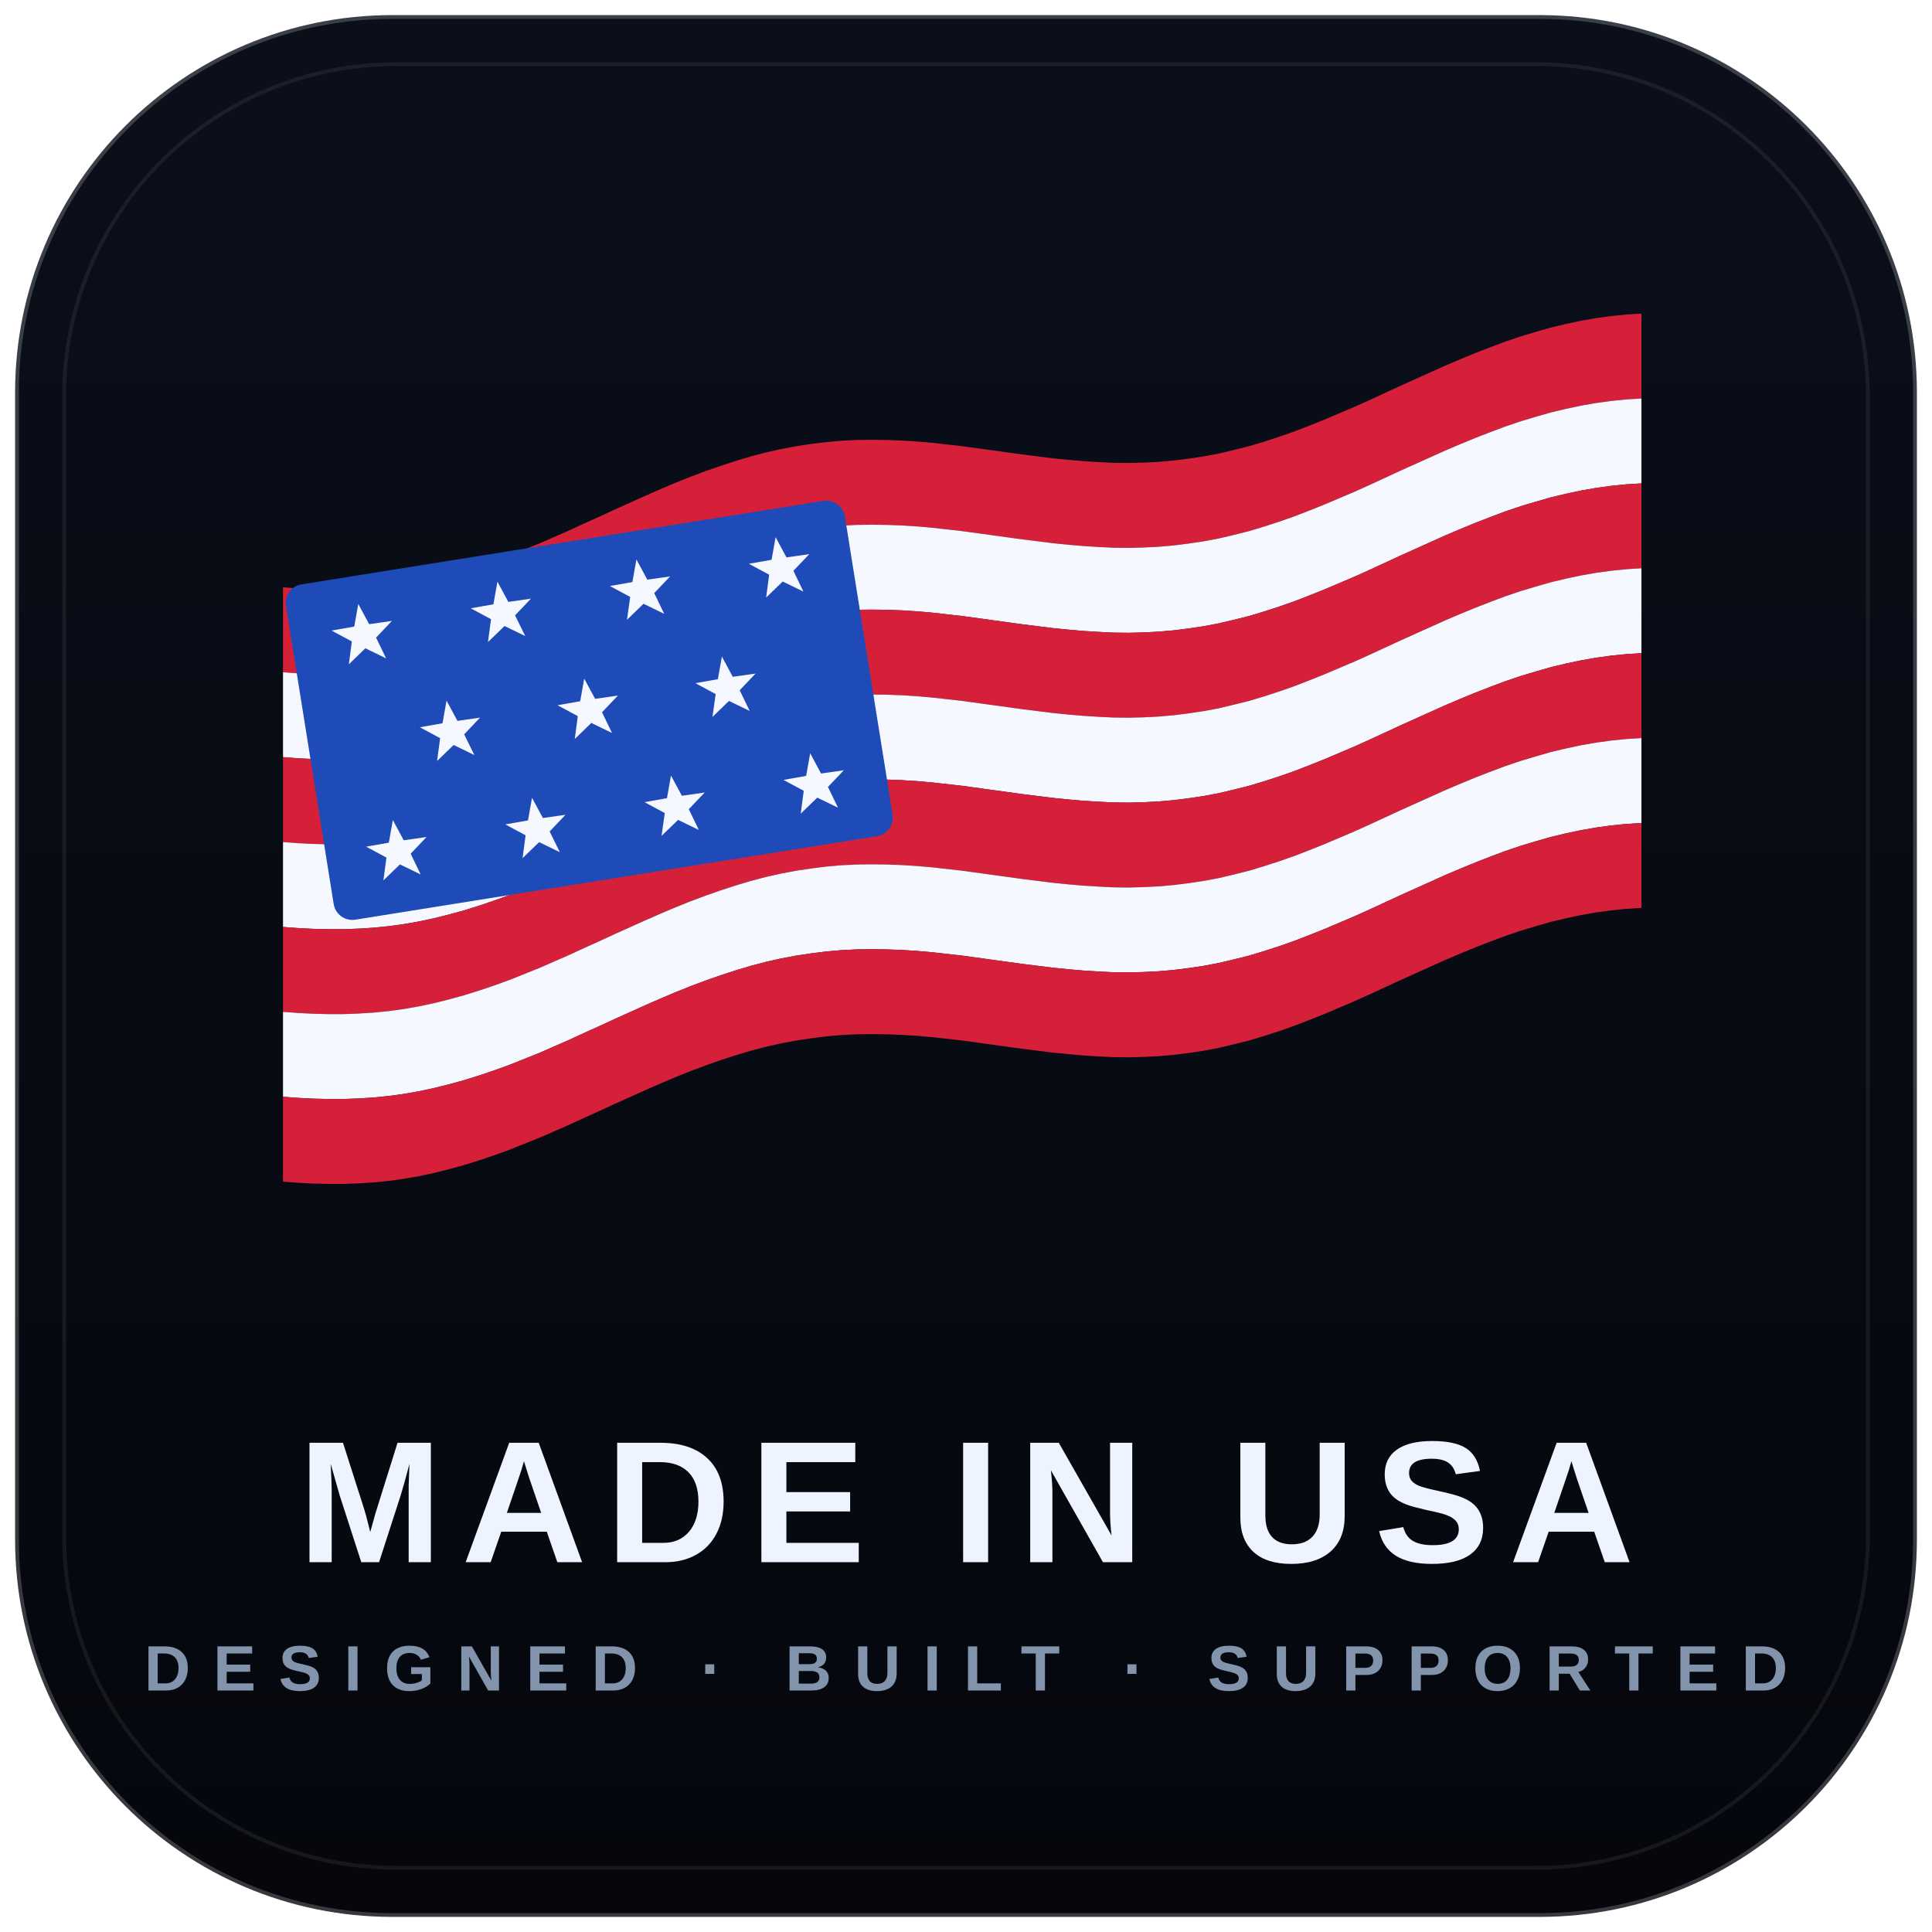
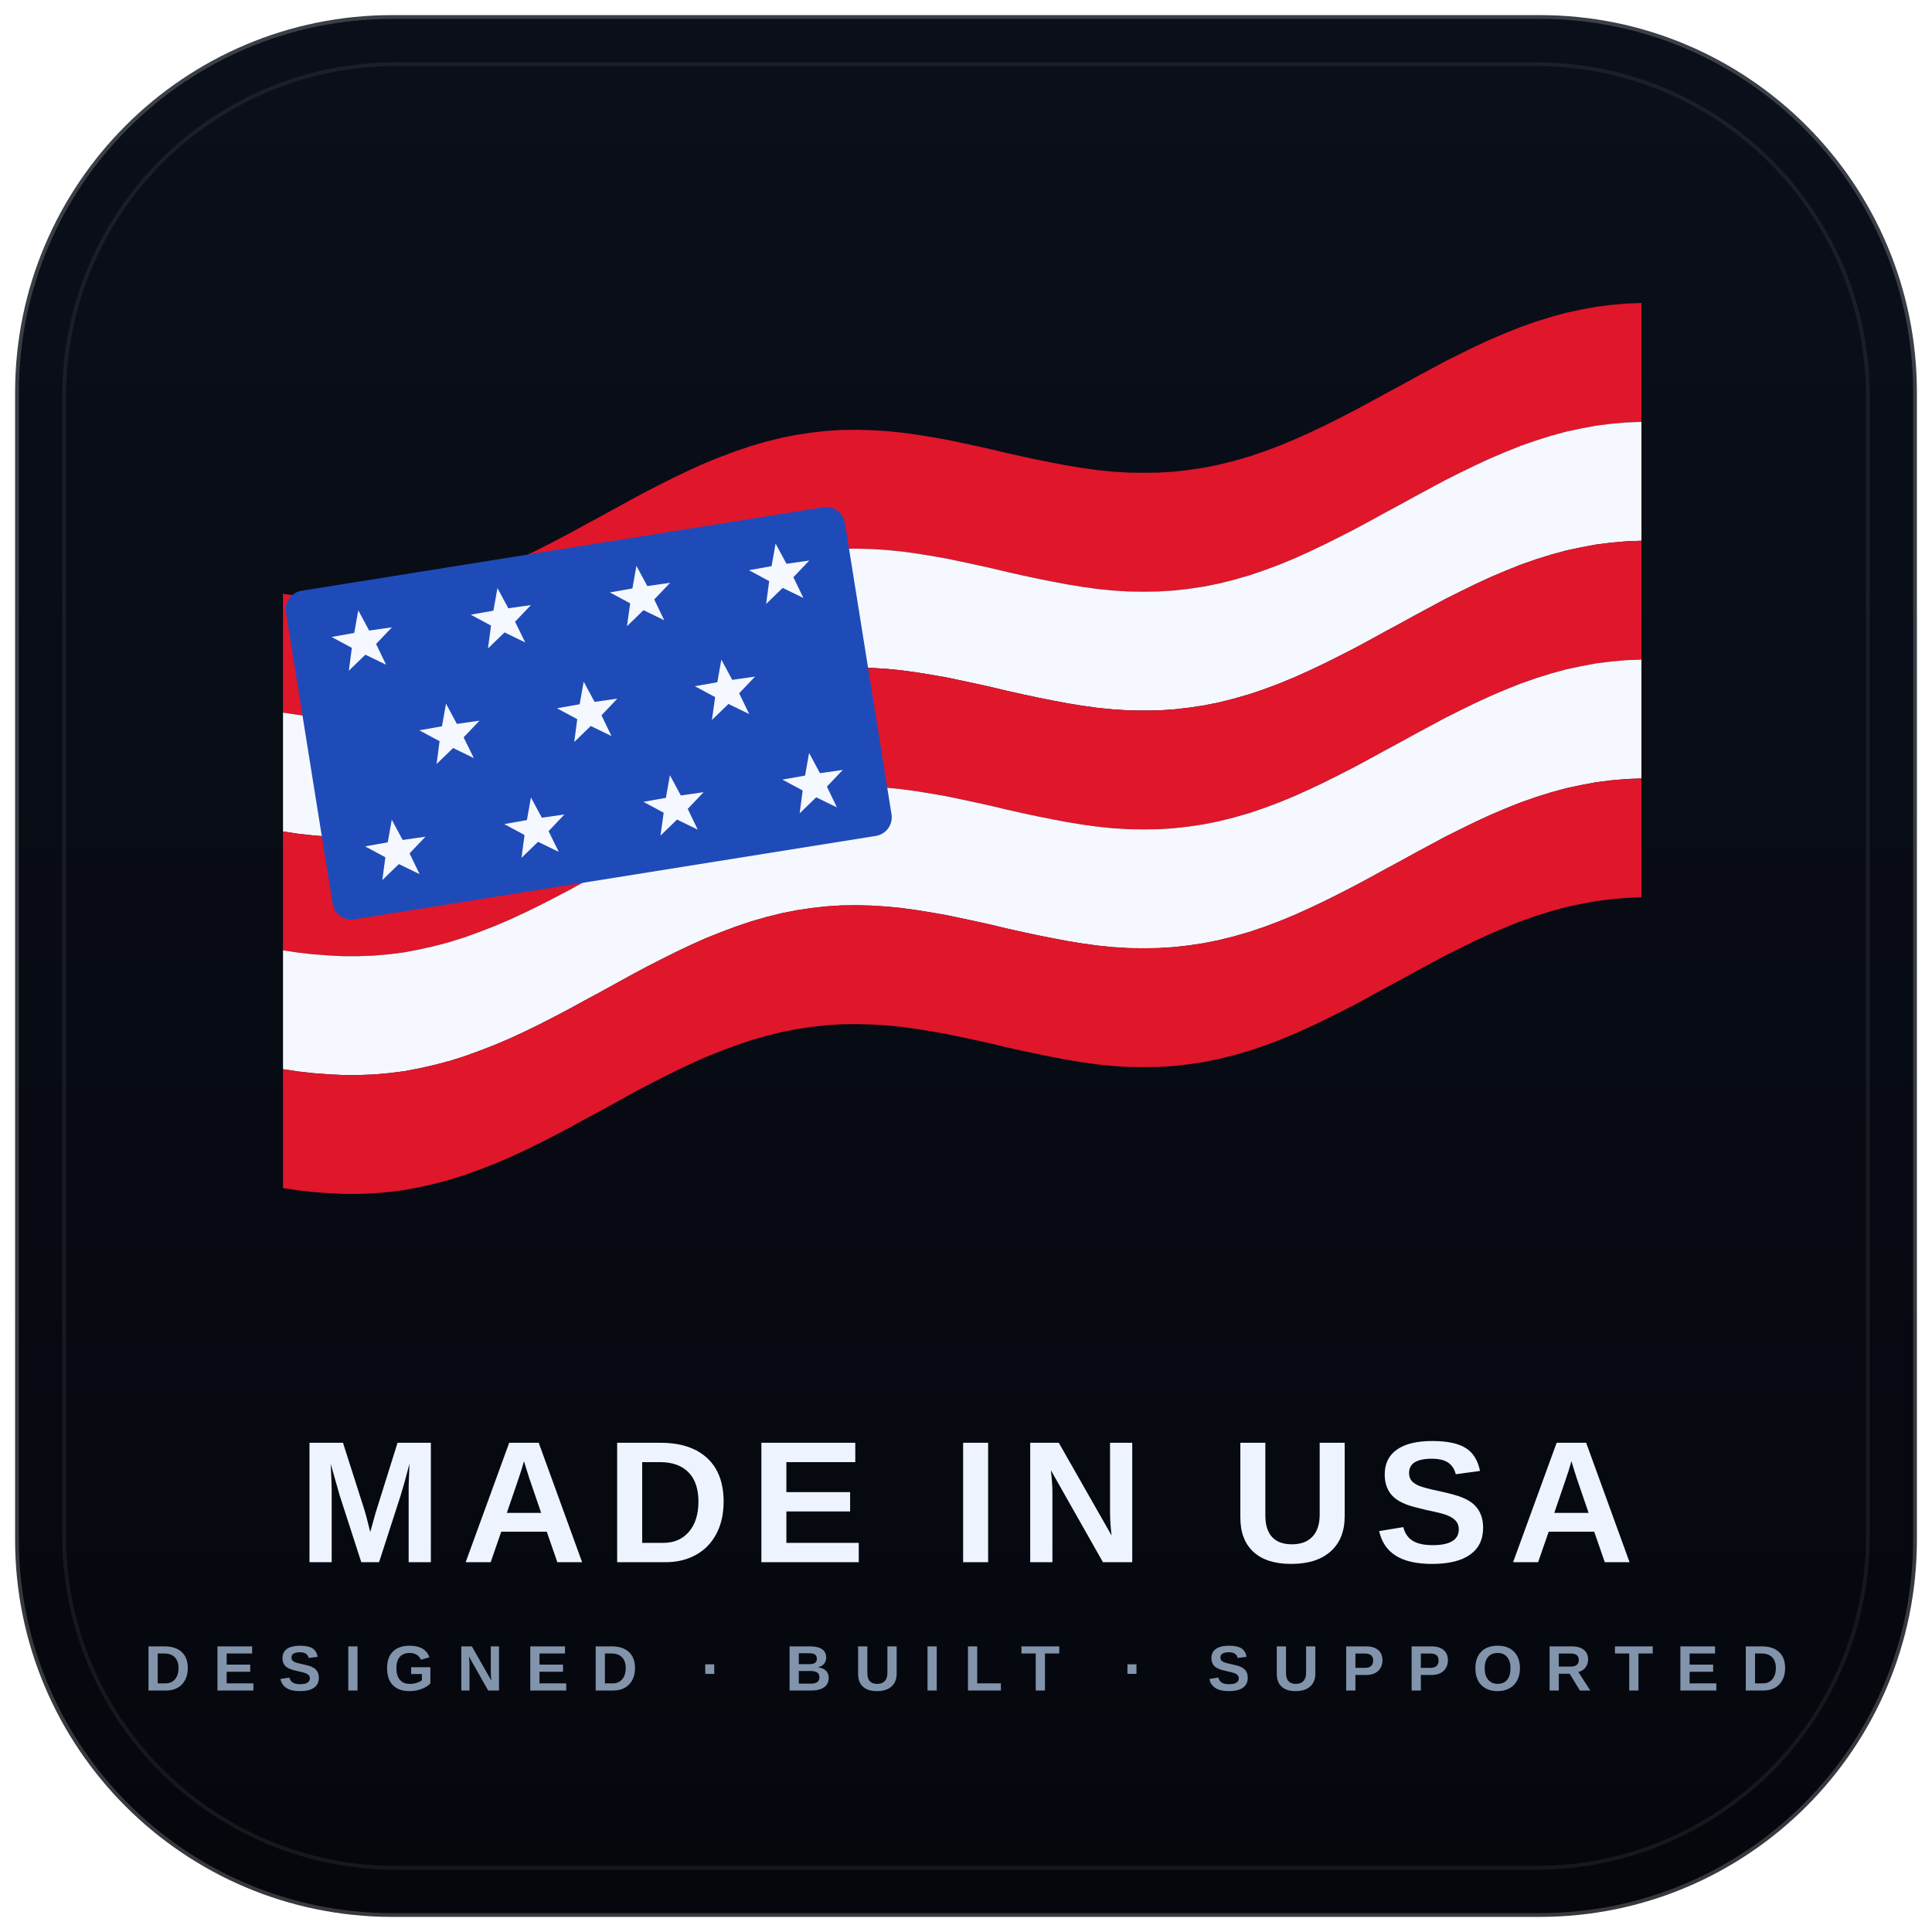
<svg xmlns="http://www.w3.org/2000/svg" width="1024" height="1024" viewBox="0 0 1024 1024">
  <defs>
    <linearGradient id="bg" x1="0" y1="0" x2="0" y2="1">
      <stop offset="0" stop-color="#0a0f1a" />
      <stop offset="1" stop-color="#05070d" />
    </linearGradient>
    <clipPath id="flagclip">
      <rect x="150.0" y="120" width="724.0" height="560" rx="18" />
    </clipPath>
  </defs>
  <rect x="8" y="8" width="1008" height="1008" rx="200" fill="url(#bg)" stroke="rgba(255,255,255,0.20)" stroke-width="4" />
  <rect x="34" y="34" width="956" height="956" rx="176" fill="none" stroke="rgba(255,255,255,0.07)" stroke-width="2" />
  <g clip-path="url(#flagclip)">
-     <path d="M150.0,311.3 L158.0,311.9 L166.0,312.3 L174.0,312.5 L182.0,312.5 L190.0,312.2 L198.0,311.7 L206.0,310.9 L214.0,309.8 L222.0,308.4 L230.0,306.7 L238.0,304.7 L246.0,302.5 L254.0,300.0 L262.0,297.3 L270.0,294.4 L278.0,291.2 L286.0,288.0 L294.0,284.5 L302.0,281.0 L310.0,277.3 L318.0,273.7 L326.0,270.0 L334.0,266.4 L342.0,262.8 L350.0,259.3 L358.0,255.9 L366.0,252.7 L374.0,249.7 L382.0,246.9 L390.0,244.3 L398.0,241.9 L406.0,239.8 L414.0,238.0 L422.0,236.5 L430.0,235.3 L438.0,234.3 L446.0,233.6 L454.0,233.2 L462.0,233.1 L470.0,233.2 L478.0,233.5 L486.0,234.0 L494.0,234.7 L502.0,235.6 L510.0,236.5 L518.0,237.6 L526.0,238.7 L534.0,239.8 L542.0,240.9 L550.0,241.9 L558.0,242.9 L566.0,243.7 L574.0,244.4 L582.0,244.9 L590.0,245.3 L598.0,245.4 L606.0,245.2 L614.0,244.8 L622.0,244.1 L630.0,243.1 L638.0,241.9 L646.0,240.4 L654.0,238.5 L662.0,236.5 L670.0,234.1 L678.0,231.5 L686.0,228.7 L694.0,225.6 L702.0,222.4 L710.0,219.0 L718.0,215.6 L726.0,212.0 L734.0,208.3 L742.0,204.6 L750.0,201.0 L758.0,197.4 L766.0,193.8 L774.0,190.4 L782.0,187.1 L790.0,184.0 L798.0,181.0 L806.0,178.3 L814.0,175.9 L822.0,173.6 L830.0,171.7 L838.0,170.0 L846.0,168.6 L854.0,167.5 L862.0,166.7 L870.0,166.2 L870.0,211.2 L862.0,211.7 L854.0,212.5 L846.0,213.6 L838.0,215.0 L830.0,216.7 L822.0,218.6 L814.0,220.9 L806.0,223.3 L798.0,226.0 L790.0,229.0 L782.0,232.1 L774.0,235.4 L766.0,238.8 L758.0,242.4 L750.0,246.0 L742.0,249.6 L734.0,253.3 L726.0,257.0 L718.0,260.6 L710.0,264.0 L702.0,267.4 L694.0,270.6 L686.0,273.7 L678.0,276.5 L670.0,279.1 L662.0,281.5 L654.0,283.5 L646.0,285.4 L638.0,286.9 L630.0,288.1 L622.0,289.1 L614.0,289.8 L606.0,290.2 L598.0,290.4 L590.0,290.3 L582.0,289.9 L574.0,289.4 L566.0,288.7 L558.0,287.9 L550.0,286.9 L542.0,285.9 L534.0,284.8 L526.0,283.7 L518.0,282.6 L510.0,281.5 L502.0,280.6 L494.0,279.7 L486.0,279.0 L478.0,278.5 L470.0,278.2 L462.0,278.1 L454.0,278.2 L446.0,278.6 L438.0,279.3 L430.0,280.3 L422.0,281.5 L414.0,283.0 L406.0,284.8 L398.0,286.9 L390.0,289.3 L382.0,291.9 L374.0,294.7 L366.0,297.7 L358.0,300.9 L350.0,304.3 L342.0,307.8 L334.0,311.4 L326.0,315.0 L318.0,318.7 L310.0,322.3 L302.0,326.0 L294.0,329.5 L286.0,333.0 L278.0,336.2 L270.0,339.4 L262.0,342.3 L254.0,345.0 L246.0,347.5 L238.0,349.7 L230.0,351.7 L222.0,353.4 L214.0,354.8 L206.0,355.9 L198.0,356.7 L190.0,357.2 L182.0,357.5 L174.0,357.5 L166.0,357.3 L158.0,356.9 L150.0,356.3 Z" fill="#D6203A" />
-     <path d="M150.0,356.3 L158.0,356.9 L166.0,357.3 L174.0,357.5 L182.0,357.5 L190.0,357.2 L198.0,356.7 L206.0,355.9 L214.0,354.8 L222.0,353.4 L230.0,351.7 L238.0,349.7 L246.0,347.5 L254.0,345.0 L262.0,342.3 L270.0,339.4 L278.0,336.2 L286.0,333.0 L294.0,329.5 L302.0,326.0 L310.0,322.3 L318.0,318.7 L326.0,315.0 L334.0,311.4 L342.0,307.8 L350.0,304.3 L358.0,300.9 L366.0,297.7 L374.0,294.7 L382.0,291.9 L390.0,289.3 L398.0,286.9 L406.0,284.8 L414.0,283.0 L422.0,281.5 L430.0,280.3 L438.0,279.3 L446.0,278.6 L454.0,278.2 L462.0,278.1 L470.0,278.2 L478.0,278.5 L486.0,279.0 L494.0,279.7 L502.0,280.6 L510.0,281.5 L518.0,282.6 L526.0,283.7 L534.0,284.8 L542.0,285.9 L550.0,286.9 L558.0,287.9 L566.0,288.7 L574.0,289.4 L582.0,289.9 L590.0,290.3 L598.0,290.4 L606.0,290.2 L614.0,289.8 L622.0,289.1 L630.0,288.1 L638.0,286.9 L646.0,285.4 L654.0,283.5 L662.0,281.5 L670.0,279.1 L678.0,276.5 L686.0,273.7 L694.0,270.6 L702.0,267.4 L710.0,264.0 L718.0,260.6 L726.0,257.0 L734.0,253.3 L742.0,249.6 L750.0,246.0 L758.0,242.4 L766.0,238.8 L774.0,235.4 L782.0,232.1 L790.0,229.0 L798.0,226.0 L806.0,223.3 L814.0,220.9 L822.0,218.6 L830.0,216.7 L838.0,215.0 L846.0,213.6 L854.0,212.5 L862.0,211.7 L870.0,211.2 L870.0,256.2 L862.0,256.7 L854.0,257.5 L846.0,258.6 L838.0,260.0 L830.0,261.7 L822.0,263.6 L814.0,265.9 L806.0,268.3 L798.0,271.0 L790.0,274.0 L782.0,277.1 L774.0,280.4 L766.0,283.8 L758.0,287.4 L750.0,291.0 L742.0,294.6 L734.0,298.3 L726.0,302.0 L718.0,305.6 L710.0,309.0 L702.0,312.4 L694.0,315.6 L686.0,318.7 L678.0,321.5 L670.0,324.1 L662.0,326.5 L654.0,328.5 L646.0,330.4 L638.0,331.9 L630.0,333.1 L622.0,334.1 L614.0,334.8 L606.0,335.2 L598.0,335.4 L590.0,335.3 L582.0,334.9 L574.0,334.4 L566.0,333.7 L558.0,332.9 L550.0,331.9 L542.0,330.9 L534.0,329.8 L526.0,328.7 L518.0,327.6 L510.0,326.5 L502.0,325.6 L494.0,324.7 L486.0,324.0 L478.0,323.5 L470.0,323.2 L462.0,323.1 L454.0,323.2 L446.0,323.6 L438.0,324.3 L430.0,325.3 L422.0,326.5 L414.0,328.0 L406.0,329.8 L398.0,331.9 L390.0,334.3 L382.0,336.9 L374.0,339.7 L366.0,342.7 L358.0,345.9 L350.0,349.3 L342.0,352.8 L334.0,356.4 L326.0,360.0 L318.0,363.7 L310.0,367.3 L302.0,371.0 L294.0,374.5 L286.0,378.0 L278.0,381.2 L270.0,384.4 L262.0,387.3 L254.0,390.0 L246.0,392.5 L238.0,394.7 L230.0,396.7 L222.0,398.4 L214.0,399.8 L206.0,400.9 L198.0,401.7 L190.0,402.2 L182.0,402.5 L174.0,402.5 L166.0,402.3 L158.0,401.9 L150.0,401.3 Z" fill="#F5F8FF" />
-     <path d="M150.0,401.3 L158.0,401.9 L166.0,402.3 L174.0,402.5 L182.0,402.5 L190.0,402.2 L198.0,401.7 L206.0,400.9 L214.0,399.8 L222.0,398.4 L230.0,396.7 L238.0,394.7 L246.0,392.5 L254.0,390.0 L262.0,387.3 L270.0,384.4 L278.0,381.2 L286.0,378.0 L294.0,374.5 L302.0,371.0 L310.0,367.3 L318.0,363.7 L326.0,360.0 L334.0,356.4 L342.0,352.8 L350.0,349.3 L358.0,345.9 L366.0,342.7 L374.0,339.7 L382.0,336.9 L390.0,334.3 L398.0,331.9 L406.0,329.8 L414.0,328.0 L422.0,326.5 L430.0,325.3 L438.0,324.3 L446.0,323.6 L454.0,323.2 L462.0,323.1 L470.0,323.2 L478.0,323.5 L486.0,324.0 L494.0,324.7 L502.0,325.6 L510.0,326.5 L518.0,327.6 L526.0,328.7 L534.0,329.8 L542.0,330.9 L550.0,331.9 L558.0,332.9 L566.0,333.7 L574.0,334.4 L582.0,334.9 L590.0,335.3 L598.0,335.4 L606.0,335.2 L614.0,334.8 L622.0,334.1 L630.0,333.1 L638.0,331.9 L646.0,330.4 L654.0,328.5 L662.0,326.5 L670.0,324.1 L678.0,321.5 L686.0,318.7 L694.0,315.6 L702.0,312.4 L710.0,309.0 L718.0,305.6 L726.0,302.0 L734.0,298.3 L742.0,294.6 L750.0,291.0 L758.0,287.4 L766.0,283.8 L774.0,280.4 L782.0,277.1 L790.0,274.0 L798.0,271.0 L806.0,268.3 L814.0,265.9 L822.0,263.6 L830.0,261.7 L838.0,260.0 L846.0,258.6 L854.0,257.5 L862.0,256.7 L870.0,256.2 L870.0,301.2 L862.0,301.7 L854.0,302.5 L846.0,303.6 L838.0,305.0 L830.0,306.7 L822.0,308.6 L814.0,310.9 L806.0,313.3 L798.0,316.0 L790.0,319.0 L782.0,322.1 L774.0,325.4 L766.0,328.8 L758.0,332.4 L750.0,336.0 L742.0,339.6 L734.0,343.3 L726.0,347.0 L718.0,350.6 L710.0,354.0 L702.0,357.4 L694.0,360.6 L686.0,363.7 L678.0,366.5 L670.0,369.1 L662.0,371.5 L654.0,373.5 L646.0,375.4 L638.0,376.9 L630.0,378.1 L622.0,379.1 L614.0,379.8 L606.0,380.2 L598.0,380.4 L590.0,380.3 L582.0,379.9 L574.0,379.4 L566.0,378.7 L558.0,377.9 L550.0,376.9 L542.0,375.9 L534.0,374.8 L526.0,373.7 L518.0,372.6 L510.0,371.5 L502.0,370.6 L494.0,369.7 L486.0,369.0 L478.0,368.5 L470.0,368.2 L462.0,368.1 L454.0,368.2 L446.0,368.6 L438.0,369.3 L430.0,370.3 L422.0,371.5 L414.0,373.0 L406.0,374.8 L398.0,376.9 L390.0,379.3 L382.0,381.9 L374.0,384.7 L366.0,387.7 L358.0,390.9 L350.0,394.3 L342.0,397.8 L334.0,401.4 L326.0,405.0 L318.0,408.7 L310.0,412.3 L302.0,416.0 L294.0,419.5 L286.0,423.0 L278.0,426.2 L270.0,429.4 L262.0,432.3 L254.0,435.0 L246.0,437.5 L238.0,439.7 L230.0,441.7 L222.0,443.4 L214.0,444.8 L206.0,445.9 L198.0,446.7 L190.0,447.2 L182.0,447.5 L174.0,447.5 L166.0,447.3 L158.0,446.9 L150.0,446.3 Z" fill="#D6203A" />
-     <path d="M150.0,446.3 L158.0,446.9 L166.0,447.3 L174.0,447.5 L182.0,447.5 L190.0,447.2 L198.0,446.7 L206.0,445.9 L214.0,444.8 L222.0,443.4 L230.0,441.7 L238.0,439.7 L246.0,437.5 L254.0,435.0 L262.0,432.3 L270.0,429.4 L278.0,426.2 L286.0,423.0 L294.0,419.5 L302.0,416.0 L310.0,412.3 L318.0,408.7 L326.0,405.0 L334.0,401.4 L342.0,397.8 L350.0,394.3 L358.0,390.9 L366.0,387.7 L374.0,384.7 L382.0,381.9 L390.0,379.3 L398.0,376.9 L406.0,374.8 L414.0,373.0 L422.0,371.5 L430.0,370.3 L438.0,369.3 L446.0,368.6 L454.0,368.2 L462.0,368.1 L470.0,368.2 L478.0,368.5 L486.0,369.0 L494.0,369.7 L502.0,370.6 L510.0,371.5 L518.0,372.6 L526.0,373.7 L534.0,374.8 L542.0,375.9 L550.0,376.9 L558.0,377.9 L566.0,378.7 L574.0,379.4 L582.0,379.9 L590.0,380.3 L598.0,380.4 L606.0,380.2 L614.0,379.8 L622.0,379.1 L630.0,378.1 L638.0,376.9 L646.0,375.4 L654.0,373.5 L662.0,371.5 L670.0,369.1 L678.0,366.5 L686.0,363.7 L694.0,360.6 L702.0,357.4 L710.0,354.0 L718.0,350.6 L726.0,347.0 L734.0,343.3 L742.0,339.6 L750.0,336.0 L758.0,332.4 L766.0,328.8 L774.0,325.4 L782.0,322.1 L790.0,319.0 L798.0,316.0 L806.0,313.3 L814.0,310.9 L822.0,308.6 L830.0,306.7 L838.0,305.0 L846.0,303.6 L854.0,302.5 L862.0,301.7 L870.0,301.2 L870.0,346.2 L862.0,346.7 L854.0,347.5 L846.0,348.6 L838.0,350.0 L830.0,351.7 L822.0,353.6 L814.0,355.9 L806.0,358.3 L798.0,361.0 L790.0,364.0 L782.0,367.1 L774.0,370.4 L766.0,373.8 L758.0,377.4 L750.0,381.0 L742.0,384.6 L734.0,388.3 L726.0,392.0 L718.0,395.6 L710.0,399.0 L702.0,402.4 L694.0,405.6 L686.0,408.7 L678.0,411.5 L670.0,414.1 L662.0,416.5 L654.0,418.5 L646.0,420.4 L638.0,421.9 L630.0,423.1 L622.0,424.1 L614.0,424.8 L606.0,425.2 L598.0,425.4 L590.0,425.3 L582.0,424.9 L574.0,424.4 L566.0,423.7 L558.0,422.9 L550.0,421.9 L542.0,420.9 L534.0,419.8 L526.0,418.7 L518.0,417.6 L510.0,416.5 L502.0,415.6 L494.0,414.7 L486.0,414.0 L478.0,413.5 L470.0,413.2 L462.0,413.1 L454.0,413.2 L446.0,413.6 L438.0,414.3 L430.0,415.3 L422.0,416.5 L414.0,418.0 L406.0,419.8 L398.0,421.9 L390.0,424.3 L382.0,426.9 L374.0,429.7 L366.0,432.7 L358.0,435.9 L350.0,439.3 L342.0,442.8 L334.0,446.4 L326.0,450.0 L318.0,453.7 L310.0,457.3 L302.0,461.0 L294.0,464.5 L286.0,468.0 L278.0,471.2 L270.0,474.4 L262.0,477.3 L254.0,480.0 L246.0,482.5 L238.0,484.7 L230.0,486.7 L222.0,488.4 L214.0,489.8 L206.0,490.9 L198.0,491.7 L190.0,492.2 L182.0,492.5 L174.0,492.5 L166.0,492.3 L158.0,491.9 L150.0,491.3 Z" fill="#F5F8FF" />
-     <path d="M150.0,491.3 L158.0,491.9 L166.0,492.3 L174.0,492.5 L182.0,492.5 L190.0,492.2 L198.0,491.7 L206.0,490.9 L214.0,489.8 L222.0,488.4 L230.0,486.7 L238.0,484.7 L246.0,482.5 L254.0,480.0 L262.0,477.3 L270.0,474.4 L278.0,471.2 L286.0,468.0 L294.0,464.5 L302.0,461.0 L310.0,457.3 L318.0,453.7 L326.0,450.0 L334.0,446.4 L342.0,442.8 L350.0,439.3 L358.0,435.9 L366.0,432.7 L374.0,429.7 L382.0,426.9 L390.0,424.3 L398.0,421.9 L406.0,419.8 L414.0,418.0 L422.0,416.5 L430.0,415.3 L438.0,414.3 L446.0,413.6 L454.0,413.2 L462.0,413.1 L470.0,413.2 L478.0,413.5 L486.0,414.0 L494.0,414.7 L502.0,415.6 L510.0,416.5 L518.0,417.6 L526.0,418.7 L534.0,419.8 L542.0,420.9 L550.0,421.9 L558.0,422.9 L566.0,423.7 L574.0,424.4 L582.0,424.9 L590.0,425.3 L598.0,425.4 L606.0,425.2 L614.0,424.8 L622.0,424.1 L630.0,423.1 L638.0,421.9 L646.0,420.4 L654.0,418.5 L662.0,416.5 L670.0,414.1 L678.0,411.5 L686.0,408.7 L694.0,405.6 L702.0,402.4 L710.0,399.0 L718.0,395.6 L726.0,392.0 L734.0,388.3 L742.0,384.6 L750.0,381.0 L758.0,377.4 L766.0,373.8 L774.0,370.4 L782.0,367.1 L790.0,364.0 L798.0,361.0 L806.0,358.3 L814.0,355.9 L822.0,353.6 L830.0,351.7 L838.0,350.0 L846.0,348.6 L854.0,347.5 L862.0,346.7 L870.0,346.2 L870.0,391.2 L862.0,391.7 L854.0,392.5 L846.0,393.6 L838.0,395.0 L830.0,396.7 L822.0,398.6 L814.0,400.9 L806.0,403.3 L798.0,406.0 L790.0,409.0 L782.0,412.1 L774.0,415.4 L766.0,418.8 L758.0,422.4 L750.0,426.0 L742.0,429.6 L734.0,433.3 L726.0,437.0 L718.0,440.6 L710.0,444.0 L702.0,447.4 L694.0,450.6 L686.0,453.7 L678.0,456.5 L670.0,459.1 L662.0,461.5 L654.0,463.5 L646.0,465.4 L638.0,466.9 L630.0,468.1 L622.0,469.1 L614.0,469.8 L606.0,470.2 L598.0,470.4 L590.0,470.3 L582.0,469.9 L574.0,469.4 L566.0,468.7 L558.0,467.9 L550.0,466.9 L542.0,465.9 L534.0,464.8 L526.0,463.7 L518.0,462.6 L510.0,461.5 L502.0,460.6 L494.0,459.7 L486.0,459.0 L478.0,458.5 L470.0,458.2 L462.0,458.1 L454.0,458.2 L446.0,458.6 L438.0,459.3 L430.0,460.3 L422.0,461.5 L414.0,463.0 L406.0,464.8 L398.0,466.9 L390.0,469.3 L382.0,471.9 L374.0,474.7 L366.0,477.7 L358.0,480.9 L350.0,484.3 L342.0,487.8 L334.0,491.4 L326.0,495.0 L318.0,498.7 L310.0,502.3 L302.0,506.0 L294.0,509.5 L286.0,513.0 L278.0,516.2 L270.0,519.4 L262.0,522.3 L254.0,525.0 L246.0,527.5 L238.0,529.7 L230.0,531.7 L222.0,533.4 L214.0,534.8 L206.0,535.9 L198.0,536.7 L190.0,537.2 L182.0,537.5 L174.0,537.5 L166.0,537.3 L158.0,536.9 L150.0,536.3 Z" fill="#D6203A" />
-     <path d="M150.0,536.3 L158.0,536.9 L166.0,537.3 L174.0,537.5 L182.0,537.5 L190.0,537.2 L198.0,536.7 L206.0,535.9 L214.0,534.8 L222.0,533.4 L230.0,531.7 L238.0,529.7 L246.0,527.5 L254.0,525.0 L262.0,522.3 L270.0,519.4 L278.0,516.2 L286.0,513.0 L294.0,509.5 L302.0,506.0 L310.0,502.3 L318.0,498.7 L326.0,495.0 L334.0,491.4 L342.0,487.8 L350.0,484.3 L358.0,480.9 L366.0,477.7 L374.0,474.7 L382.0,471.9 L390.0,469.3 L398.0,466.9 L406.0,464.8 L414.0,463.0 L422.0,461.5 L430.0,460.3 L438.0,459.3 L446.0,458.6 L454.0,458.2 L462.0,458.1 L470.0,458.2 L478.0,458.5 L486.0,459.0 L494.0,459.7 L502.0,460.6 L510.0,461.5 L518.0,462.6 L526.0,463.7 L534.0,464.8 L542.0,465.9 L550.0,466.9 L558.0,467.9 L566.0,468.7 L574.0,469.4 L582.0,469.9 L590.0,470.3 L598.0,470.4 L606.0,470.2 L614.0,469.8 L622.0,469.1 L630.0,468.1 L638.0,466.9 L646.0,465.4 L654.0,463.5 L662.0,461.5 L670.0,459.1 L678.0,456.5 L686.0,453.7 L694.0,450.6 L702.0,447.4 L710.0,444.0 L718.0,440.6 L726.0,437.0 L734.0,433.3 L742.0,429.6 L750.0,426.0 L758.0,422.4 L766.0,418.8 L774.0,415.4 L782.0,412.1 L790.0,409.0 L798.0,406.0 L806.0,403.3 L814.0,400.9 L822.0,398.6 L830.0,396.7 L838.0,395.0 L846.0,393.6 L854.0,392.5 L862.0,391.7 L870.0,391.2 L870.0,436.2 L862.0,436.7 L854.0,437.5 L846.0,438.6 L838.0,440.0 L830.0,441.7 L822.0,443.6 L814.0,445.9 L806.0,448.3 L798.0,451.0 L790.0,454.0 L782.0,457.1 L774.0,460.4 L766.0,463.8 L758.0,467.4 L750.0,471.0 L742.0,474.6 L734.0,478.3 L726.0,482.0 L718.0,485.6 L710.0,489.0 L702.0,492.4 L694.0,495.6 L686.0,498.7 L678.0,501.5 L670.0,504.1 L662.0,506.5 L654.0,508.5 L646.0,510.4 L638.0,511.9 L630.0,513.1 L622.0,514.1 L614.0,514.8 L606.0,515.2 L598.0,515.4 L590.0,515.3 L582.0,514.9 L574.0,514.4 L566.0,513.7 L558.0,512.9 L550.0,511.9 L542.0,510.9 L534.0,509.8 L526.0,508.7 L518.0,507.6 L510.0,506.5 L502.0,505.6 L494.0,504.7 L486.0,504.0 L478.0,503.5 L470.0,503.2 L462.0,503.1 L454.0,503.2 L446.0,503.6 L438.0,504.3 L430.0,505.3 L422.0,506.5 L414.0,508.0 L406.0,509.8 L398.0,511.9 L390.0,514.3 L382.0,516.9 L374.0,519.7 L366.0,522.7 L358.0,525.9 L350.0,529.3 L342.0,532.8 L334.0,536.4 L326.0,540.0 L318.0,543.7 L310.0,547.3 L302.0,551.0 L294.0,554.5 L286.0,558.0 L278.0,561.2 L270.0,564.4 L262.0,567.3 L254.0,570.0 L246.0,572.5 L238.0,574.7 L230.0,576.7 L222.0,578.4 L214.0,579.8 L206.0,580.9 L198.0,581.7 L190.0,582.2 L182.0,582.5 L174.0,582.5 L166.0,582.3 L158.0,581.9 L150.0,581.3 Z" fill="#F5F8FF" />
-     <path d="M150.0,581.3 L158.0,581.9 L166.0,582.3 L174.0,582.5 L182.0,582.5 L190.0,582.2 L198.0,581.7 L206.0,580.9 L214.0,579.8 L222.0,578.4 L230.0,576.7 L238.0,574.7 L246.0,572.5 L254.0,570.0 L262.0,567.3 L270.0,564.4 L278.0,561.2 L286.0,558.0 L294.0,554.5 L302.0,551.0 L310.0,547.3 L318.0,543.7 L326.0,540.0 L334.0,536.4 L342.0,532.8 L350.0,529.3 L358.0,525.9 L366.0,522.7 L374.0,519.7 L382.0,516.9 L390.0,514.3 L398.0,511.9 L406.0,509.8 L414.0,508.0 L422.0,506.5 L430.0,505.3 L438.0,504.3 L446.0,503.6 L454.0,503.2 L462.0,503.1 L470.0,503.2 L478.0,503.5 L486.0,504.0 L494.0,504.7 L502.0,505.6 L510.0,506.5 L518.0,507.6 L526.0,508.7 L534.0,509.8 L542.0,510.9 L550.0,511.9 L558.0,512.9 L566.0,513.7 L574.0,514.4 L582.0,514.9 L590.0,515.3 L598.0,515.4 L606.0,515.2 L614.0,514.8 L622.0,514.1 L630.0,513.1 L638.0,511.9 L646.0,510.4 L654.0,508.5 L662.0,506.5 L670.0,504.1 L678.0,501.5 L686.0,498.7 L694.0,495.6 L702.0,492.4 L710.0,489.0 L718.0,485.6 L726.0,482.0 L734.0,478.3 L742.0,474.6 L750.0,471.0 L758.0,467.4 L766.0,463.8 L774.0,460.4 L782.0,457.1 L790.0,454.0 L798.0,451.0 L806.0,448.3 L814.0,445.9 L822.0,443.6 L830.0,441.7 L838.0,440.0 L846.0,438.6 L854.0,437.5 L862.0,436.7 L870.0,436.2 L870.0,481.2 L862.0,481.7 L854.0,482.5 L846.0,483.6 L838.0,485.0 L830.0,486.7 L822.0,488.6 L814.0,490.9 L806.0,493.3 L798.0,496.0 L790.0,499.0 L782.0,502.1 L774.0,505.4 L766.0,508.8 L758.0,512.4 L750.0,516.0 L742.0,519.6 L734.0,523.3 L726.0,527.0 L718.0,530.6 L710.0,534.0 L702.0,537.4 L694.0,540.6 L686.0,543.7 L678.0,546.5 L670.0,549.1 L662.0,551.5 L654.0,553.5 L646.0,555.4 L638.0,556.9 L630.0,558.1 L622.0,559.1 L614.0,559.8 L606.0,560.2 L598.0,560.4 L590.0,560.3 L582.0,559.9 L574.0,559.4 L566.0,558.7 L558.0,557.9 L550.0,556.9 L542.0,555.9 L534.0,554.8 L526.0,553.7 L518.0,552.6 L510.0,551.5 L502.0,550.6 L494.0,549.7 L486.0,549.0 L478.0,548.5 L470.0,548.2 L462.0,548.1 L454.0,548.2 L446.0,548.6 L438.0,549.3 L430.0,550.3 L422.0,551.5 L414.0,553.0 L406.0,554.8 L398.0,556.9 L390.0,559.3 L382.0,561.9 L374.0,564.7 L366.0,567.7 L358.0,570.9 L350.0,574.3 L342.0,577.8 L334.0,581.4 L326.0,585.0 L318.0,588.7 L310.0,592.3 L302.0,596.0 L294.0,599.5 L286.0,603.0 L278.0,606.2 L270.0,609.4 L262.0,612.3 L254.0,615.0 L246.0,617.5 L238.0,619.7 L230.0,621.7 L222.0,623.4 L214.0,624.8 L206.0,625.9 L198.0,626.7 L190.0,627.2 L182.0,627.5 L174.0,627.5 L166.0,627.3 L158.0,626.9 L150.0,626.3 Z" fill="#D6203A" />
-     <g transform="translate(150.0,311.2928) rotate(-9.09)">
-       <rect x="0" y="0" width="300.0" height="180.0" rx="10" fill="#1F4BB8" />
+     <path d="M150.0,314.7 L158.0,315.9 L166.0,316.8 L174.0,317.4 L182.0,317.8 L190.0,317.8 L198.0,317.5 L206.0,316.8 L214.0,315.8 L222.0,314.3 L230.0,312.5 L238.0,310.4 L246.0,307.9 L254.0,305.0 L262.0,301.9 L270.0,298.5 L278.0,294.8 L286.0,290.9 L294.0,286.8 L302.0,282.6 L310.0,278.2 L318.0,273.9 L326.0,269.5 L334.0,265.1 L342.0,260.8 L350.0,256.7 L358.0,252.7 L366.0,248.9 L374.0,245.3 L382.0,242.1 L390.0,239.1 L398.0,236.4 L406.0,234.1 L414.0,232.1 L422.0,230.5 L430.0,229.3 L438.0,228.4 L446.0,227.9 L454.0,227.8 L462.0,228.0 L470.0,228.5 L478.0,229.3 L486.0,230.4 L494.0,231.7 L502.0,233.1 L510.0,234.8 L518.0,236.5 L526.0,238.3 L534.0,240.2 L542.0,242.0 L550.0,243.7 L558.0,245.3 L566.0,246.8 L574.0,248.1 L582.0,249.2 L590.0,250.0 L598.0,250.5 L606.0,250.6 L614.0,250.5 L622.0,250.0 L630.0,249.1 L638.0,247.9 L646.0,246.3 L654.0,244.3 L662.0,242.0 L670.0,239.3 L678.0,236.3 L686.0,233.0 L694.0,229.4 L702.0,225.6 L710.0,221.6 L718.0,217.5 L726.0,213.2 L734.0,208.8 L742.0,204.5 L750.0,200.1 L758.0,195.8 L766.0,191.5 L774.0,187.5 L782.0,183.6 L790.0,179.9 L798.0,176.5 L806.0,173.3 L814.0,170.5 L822.0,168.0 L830.0,165.8 L838.0,164.1 L846.0,162.6 L854.0,161.6 L862.0,160.9 L870.0,160.6 L870.0,223.6 L862.0,223.9 L854.0,224.6 L846.0,225.6 L838.0,227.1 L830.0,228.8 L822.0,231.0 L814.0,233.5 L806.0,236.3 L798.0,239.5 L790.0,242.9 L782.0,246.6 L774.0,250.5 L766.0,254.5 L758.0,258.8 L750.0,263.1 L742.0,267.5 L734.0,271.8 L726.0,276.2 L718.0,280.5 L710.0,284.6 L702.0,288.6 L694.0,292.4 L686.0,296.0 L678.0,299.3 L670.0,302.3 L662.0,305.0 L654.0,307.3 L646.0,309.3 L638.0,310.9 L630.0,312.1 L622.0,313.0 L614.0,313.5 L606.0,313.6 L598.0,313.5 L590.0,313.0 L582.0,312.2 L574.0,311.1 L566.0,309.8 L558.0,308.3 L550.0,306.7 L542.0,305.0 L534.0,303.2 L526.0,301.3 L518.0,299.5 L510.0,297.8 L502.0,296.1 L494.0,294.7 L486.0,293.4 L478.0,292.3 L470.0,291.5 L462.0,291.0 L454.0,290.8 L446.0,290.9 L438.0,291.4 L430.0,292.3 L422.0,293.5 L414.0,295.1 L406.0,297.1 L398.0,299.4 L390.0,302.1 L382.0,305.1 L374.0,308.3 L366.0,311.9 L358.0,315.7 L350.0,319.7 L342.0,323.8 L334.0,328.1 L326.0,332.5 L318.0,336.9 L310.0,341.2 L302.0,345.6 L294.0,349.8 L286.0,353.9 L278.0,357.8 L270.0,361.5 L262.0,364.9 L254.0,368.0 L246.0,370.9 L238.0,373.4 L230.0,375.5 L222.0,377.3 L214.0,378.8 L206.0,379.8 L198.0,380.5 L190.0,380.8 L182.0,380.8 L174.0,380.4 L166.0,379.8 L158.0,378.9 L150.0,377.7 Z" fill="#E0162B" />
+     <path d="M150.0,377.7 L158.0,378.9 L166.0,379.8 L174.0,380.4 L182.0,380.8 L190.0,380.8 L198.0,380.5 L206.0,379.8 L214.0,378.8 L222.0,377.3 L230.0,375.5 L238.0,373.4 L246.0,370.9 L254.0,368.0 L262.0,364.9 L270.0,361.5 L278.0,357.8 L286.0,353.9 L294.0,349.8 L302.0,345.6 L310.0,341.2 L318.0,336.9 L326.0,332.5 L334.0,328.1 L342.0,323.8 L350.0,319.7 L358.0,315.7 L366.0,311.9 L374.0,308.3 L382.0,305.1 L390.0,302.1 L398.0,299.4 L406.0,297.1 L414.0,295.1 L422.0,293.5 L430.0,292.3 L438.0,291.4 L446.0,290.9 L454.0,290.8 L462.0,291.0 L470.0,291.5 L478.0,292.3 L486.0,293.4 L494.0,294.7 L502.0,296.1 L510.0,297.8 L518.0,299.5 L526.0,301.3 L534.0,303.2 L542.0,305.0 L550.0,306.7 L558.0,308.3 L566.0,309.8 L574.0,311.1 L582.0,312.2 L590.0,313.0 L598.0,313.5 L606.0,313.6 L614.0,313.5 L622.0,313.0 L630.0,312.1 L638.0,310.9 L646.0,309.3 L654.0,307.3 L662.0,305.0 L670.0,302.3 L678.0,299.3 L686.0,296.0 L694.0,292.4 L702.0,288.6 L710.0,284.6 L718.0,280.5 L726.0,276.2 L734.0,271.8 L742.0,267.5 L750.0,263.1 L758.0,258.8 L766.0,254.5 L774.0,250.5 L782.0,246.6 L790.0,242.9 L798.0,239.5 L806.0,236.3 L814.0,233.5 L822.0,231.0 L830.0,228.8 L838.0,227.1 L846.0,225.6 L854.0,224.6 L862.0,223.9 L870.0,223.6 L870.0,286.6 L862.0,286.9 L854.0,287.6 L846.0,288.6 L838.0,290.1 L830.0,291.8 L822.0,294.0 L814.0,296.5 L806.0,299.3 L798.0,302.5 L790.0,305.9 L782.0,309.6 L774.0,313.5 L766.0,317.5 L758.0,321.8 L750.0,326.1 L742.0,330.5 L734.0,334.8 L726.0,339.2 L718.0,343.5 L710.0,347.6 L702.0,351.6 L694.0,355.4 L686.0,359.0 L678.0,362.3 L670.0,365.3 L662.0,368.0 L654.0,370.3 L646.0,372.3 L638.0,373.9 L630.0,375.1 L622.0,376.0 L614.0,376.5 L606.0,376.6 L598.0,376.5 L590.0,376.0 L582.0,375.2 L574.0,374.1 L566.0,372.8 L558.0,371.3 L550.0,369.7 L542.0,368.0 L534.0,366.2 L526.0,364.3 L518.0,362.5 L510.0,360.8 L502.0,359.1 L494.0,357.7 L486.0,356.4 L478.0,355.3 L470.0,354.5 L462.0,354.0 L454.0,353.8 L446.0,353.9 L438.0,354.4 L430.0,355.3 L422.0,356.5 L414.0,358.1 L406.0,360.1 L398.0,362.4 L390.0,365.1 L382.0,368.1 L374.0,371.3 L366.0,374.9 L358.0,378.7 L350.0,382.7 L342.0,386.8 L334.0,391.1 L326.0,395.5 L318.0,399.9 L310.0,404.2 L302.0,408.6 L294.0,412.8 L286.0,416.9 L278.0,420.8 L270.0,424.5 L262.0,427.9 L254.0,431.0 L246.0,433.9 L238.0,436.4 L230.0,438.5 L222.0,440.3 L214.0,441.8 L206.0,442.8 L198.0,443.5 L190.0,443.8 L182.0,443.8 L174.0,443.4 L166.0,442.8 L158.0,441.9 L150.0,440.7 Z" fill="#F5F8FF" />
+     <path d="M150.0,440.7 L158.0,441.9 L166.0,442.8 L174.0,443.4 L182.0,443.8 L190.0,443.8 L198.0,443.5 L206.0,442.8 L214.0,441.8 L222.0,440.3 L230.0,438.5 L238.0,436.4 L246.0,433.9 L254.0,431.0 L262.0,427.9 L270.0,424.5 L278.0,420.8 L286.0,416.9 L294.0,412.8 L302.0,408.6 L310.0,404.2 L318.0,399.9 L326.0,395.5 L334.0,391.1 L342.0,386.8 L350.0,382.7 L358.0,378.7 L366.0,374.9 L374.0,371.3 L382.0,368.1 L390.0,365.1 L398.0,362.4 L406.0,360.1 L414.0,358.1 L422.0,356.5 L430.0,355.3 L438.0,354.4 L446.0,353.9 L454.0,353.8 L462.0,354.0 L470.0,354.5 L478.0,355.3 L486.0,356.4 L494.0,357.7 L502.0,359.1 L510.0,360.8 L518.0,362.5 L526.0,364.3 L534.0,366.2 L542.0,368.0 L550.0,369.7 L558.0,371.3 L566.0,372.8 L574.0,374.1 L582.0,375.2 L590.0,376.0 L598.0,376.5 L606.0,376.6 L614.0,376.5 L622.0,376.0 L630.0,375.1 L638.0,373.9 L646.0,372.3 L654.0,370.3 L662.0,368.0 L670.0,365.3 L678.0,362.3 L686.0,359.0 L694.0,355.4 L702.0,351.6 L710.0,347.6 L718.0,343.5 L726.0,339.2 L734.0,334.8 L742.0,330.5 L750.0,326.1 L758.0,321.8 L766.0,317.5 L774.0,313.5 L782.0,309.6 L790.0,305.9 L798.0,302.5 L806.0,299.3 L814.0,296.5 L822.0,294.0 L830.0,291.8 L838.0,290.1 L846.0,288.6 L854.0,287.6 L862.0,286.9 L870.0,286.6 L870.0,349.6 L862.0,349.9 L854.0,350.6 L846.0,351.6 L838.0,353.1 L830.0,354.8 L822.0,357.0 L814.0,359.5 L806.0,362.3 L798.0,365.5 L790.0,368.9 L782.0,372.6 L774.0,376.5 L766.0,380.5 L758.0,384.8 L750.0,389.1 L742.0,393.5 L734.0,397.8 L726.0,402.2 L718.0,406.5 L710.0,410.6 L702.0,414.6 L694.0,418.4 L686.0,422.0 L678.0,425.3 L670.0,428.3 L662.0,431.0 L654.0,433.3 L646.0,435.3 L638.0,436.9 L630.0,438.1 L622.0,439.0 L614.0,439.5 L606.0,439.6 L598.0,439.5 L590.0,439.0 L582.0,438.2 L574.0,437.1 L566.0,435.8 L558.0,434.3 L550.0,432.7 L542.0,431.0 L534.0,429.2 L526.0,427.3 L518.0,425.5 L510.0,423.8 L502.0,422.1 L494.0,420.7 L486.0,419.4 L478.0,418.3 L470.0,417.5 L462.0,417.0 L454.0,416.8 L446.0,416.9 L438.0,417.4 L430.0,418.3 L422.0,419.5 L414.0,421.1 L406.0,423.1 L398.0,425.4 L390.0,428.1 L382.0,431.1 L374.0,434.3 L366.0,437.9 L358.0,441.7 L350.0,445.7 L342.0,449.8 L334.0,454.1 L326.0,458.5 L318.0,462.9 L310.0,467.2 L302.0,471.6 L294.0,475.8 L286.0,479.9 L278.0,483.8 L270.0,487.5 L262.0,490.9 L254.0,494.0 L246.0,496.9 L238.0,499.4 L230.0,501.5 L222.0,503.3 L214.0,504.8 L206.0,505.8 L198.0,506.5 L190.0,506.8 L182.0,506.8 L174.0,506.4 L166.0,505.8 L158.0,504.9 L150.0,503.7 Z" fill="#E0162B" />
+     <path d="M150.0,503.7 L158.0,504.9 L166.0,505.8 L174.0,506.4 L182.0,506.8 L190.0,506.8 L198.0,506.5 L206.0,505.8 L214.0,504.8 L222.0,503.3 L230.0,501.5 L238.0,499.4 L246.0,496.9 L254.0,494.0 L262.0,490.9 L270.0,487.5 L278.0,483.8 L286.0,479.9 L294.0,475.8 L302.0,471.6 L310.0,467.2 L318.0,462.9 L326.0,458.5 L334.0,454.1 L342.0,449.8 L350.0,445.7 L358.0,441.7 L366.0,437.9 L374.0,434.3 L382.0,431.1 L390.0,428.1 L398.0,425.4 L406.0,423.1 L414.0,421.1 L422.0,419.5 L430.0,418.3 L438.0,417.4 L446.0,416.9 L454.0,416.8 L462.0,417.0 L470.0,417.5 L478.0,418.3 L486.0,419.4 L494.0,420.7 L502.0,422.1 L510.0,423.8 L518.0,425.5 L526.0,427.3 L534.0,429.2 L542.0,431.0 L550.0,432.7 L558.0,434.3 L566.0,435.8 L574.0,437.1 L582.0,438.2 L590.0,439.0 L598.0,439.5 L606.0,439.6 L614.0,439.5 L622.0,439.0 L630.0,438.1 L638.0,436.9 L646.0,435.3 L654.0,433.3 L662.0,431.0 L670.0,428.3 L678.0,425.3 L686.0,422.0 L694.0,418.4 L702.0,414.6 L710.0,410.6 L718.0,406.5 L726.0,402.2 L734.0,397.8 L742.0,393.5 L750.0,389.1 L758.0,384.8 L766.0,380.5 L774.0,376.5 L782.0,372.6 L790.0,368.9 L798.0,365.5 L806.0,362.3 L814.0,359.5 L822.0,357.0 L830.0,354.8 L838.0,353.1 L846.0,351.6 L854.0,350.6 L862.0,349.9 L870.0,349.6 L870.0,412.6 L862.0,412.9 L854.0,413.6 L846.0,414.6 L838.0,416.1 L830.0,417.8 L822.0,420.0 L814.0,422.5 L806.0,425.3 L798.0,428.5 L790.0,431.9 L782.0,435.6 L774.0,439.5 L766.0,443.5 L758.0,447.8 L750.0,452.1 L742.0,456.5 L734.0,460.8 L726.0,465.2 L718.0,469.5 L710.0,473.6 L702.0,477.6 L694.0,481.4 L686.0,485.0 L678.0,488.3 L670.0,491.3 L662.0,494.0 L654.0,496.3 L646.0,498.3 L638.0,499.9 L630.0,501.1 L622.0,502.0 L614.0,502.5 L606.0,502.6 L598.0,502.5 L590.0,502.0 L582.0,501.2 L574.0,500.1 L566.0,498.8 L558.0,497.3 L550.0,495.7 L542.0,494.0 L534.0,492.2 L526.0,490.3 L518.0,488.5 L510.0,486.8 L502.0,485.1 L494.0,483.7 L486.0,482.4 L478.0,481.3 L470.0,480.5 L462.0,480.0 L454.0,479.8 L446.0,479.9 L438.0,480.4 L430.0,481.3 L422.0,482.5 L414.0,484.1 L406.0,486.1 L398.0,488.4 L390.0,491.1 L382.0,494.1 L374.0,497.3 L366.0,500.9 L358.0,504.7 L350.0,508.7 L342.0,512.8 L334.0,517.1 L326.0,521.5 L318.0,525.9 L310.0,530.2 L302.0,534.6 L294.0,538.8 L286.0,542.9 L278.0,546.8 L270.0,550.5 L262.0,553.9 L254.0,557.0 L246.0,559.9 L238.0,562.4 L230.0,564.5 L222.0,566.3 L214.0,567.8 L206.0,568.8 L198.0,569.5 L190.0,569.8 L182.0,569.8 L174.0,569.4 L166.0,568.8 L158.0,567.9 L150.0,566.7 Z" fill="#F5F8FF" />
+     <path d="M150.0,566.7 L158.0,567.9 L166.0,568.8 L174.0,569.4 L182.0,569.8 L190.0,569.8 L198.0,569.5 L206.0,568.8 L214.0,567.8 L222.0,566.3 L230.0,564.5 L238.0,562.4 L246.0,559.9 L254.0,557.0 L262.0,553.9 L270.0,550.5 L278.0,546.8 L286.0,542.9 L294.0,538.8 L302.0,534.6 L310.0,530.2 L318.0,525.9 L326.0,521.5 L334.0,517.1 L342.0,512.8 L350.0,508.7 L358.0,504.7 L366.0,500.9 L374.0,497.3 L382.0,494.1 L390.0,491.1 L398.0,488.4 L406.0,486.1 L414.0,484.1 L422.0,482.5 L430.0,481.3 L438.0,480.4 L446.0,479.9 L454.0,479.8 L462.0,480.0 L470.0,480.5 L478.0,481.3 L486.0,482.4 L494.0,483.7 L502.0,485.1 L510.0,486.8 L518.0,488.5 L526.0,490.3 L534.0,492.2 L542.0,494.0 L550.0,495.7 L558.0,497.3 L566.0,498.8 L574.0,500.1 L582.0,501.2 L590.0,502.0 L598.0,502.5 L606.0,502.6 L614.0,502.5 L622.0,502.0 L630.0,501.1 L638.0,499.9 L646.0,498.3 L654.0,496.3 L662.0,494.0 L670.0,491.3 L678.0,488.3 L686.0,485.0 L694.0,481.4 L702.0,477.6 L710.0,473.6 L718.0,469.5 L726.0,465.2 L734.0,460.8 L742.0,456.5 L750.0,452.1 L758.0,447.8 L766.0,443.5 L774.0,439.5 L782.0,435.6 L790.0,431.9 L798.0,428.5 L806.0,425.3 L814.0,422.5 L822.0,420.0 L830.0,417.8 L838.0,416.1 L846.0,414.6 L854.0,413.6 L862.0,412.9 L870.0,412.6 L870.0,475.6 L862.0,475.9 L854.0,476.6 L846.0,477.6 L838.0,479.1 L830.0,480.8 L822.0,483.0 L814.0,485.5 L806.0,488.3 L798.0,491.5 L790.0,494.9 L782.0,498.6 L774.0,502.5 L766.0,506.5 L758.0,510.8 L750.0,515.1 L742.0,519.5 L734.0,523.8 L726.0,528.2 L718.0,532.5 L710.0,536.6 L702.0,540.6 L694.0,544.4 L686.0,548.0 L678.0,551.3 L670.0,554.3 L662.0,557.0 L654.0,559.3 L646.0,561.3 L638.0,562.9 L630.0,564.1 L622.0,565.0 L614.0,565.5 L606.0,565.6 L598.0,565.5 L590.0,565.0 L582.0,564.2 L574.0,563.1 L566.0,561.8 L558.0,560.3 L550.0,558.7 L542.0,557.0 L534.0,555.2 L526.0,553.3 L518.0,551.5 L510.0,549.8 L502.0,548.1 L494.0,546.7 L486.0,545.4 L478.0,544.3 L470.0,543.5 L462.0,543.0 L454.0,542.8 L446.0,542.9 L438.0,543.4 L430.0,544.3 L422.0,545.5 L414.0,547.1 L406.0,549.1 L398.0,551.4 L390.0,554.1 L382.0,557.1 L374.0,560.3 L366.0,563.9 L358.0,567.7 L350.0,571.7 L342.0,575.8 L334.0,580.1 L326.0,584.5 L318.0,588.9 L310.0,593.2 L302.0,597.6 L294.0,601.8 L286.0,605.9 L278.0,609.8 L270.0,613.5 L262.0,616.9 L254.0,620.0 L246.0,622.9 L238.0,625.4 L230.0,627.5 L222.0,629.3 L214.0,630.8 L206.0,631.8 L198.0,632.5 L190.0,632.8 L182.0,632.8 L174.0,632.4 L166.0,631.8 L158.0,630.9 L150.0,629.7 Z" fill="#E0162B" />
+     <g transform="translate(150.0,314.6807) rotate(-9.09)">
+       <rect x="0" y="0" width="300.0" height="176.4" rx="10" fill="#1F4BB8" />
      <path d="M38.0,15.0 L42.0,26.5 L54.2,26.7 L44.5,34.1 L48.0,45.8 L38.0,38.8 L28.0,45.8 L31.5,34.1 L21.8,26.7 L34.0,26.5 Z" fill="#F5F8FF" />
      <path d="M112.7,15.0 L116.7,26.5 L128.8,26.7 L119.1,34.1 L122.7,45.8 L112.7,38.8 L102.7,45.8 L106.2,34.1 L96.5,26.7 L108.7,26.5 Z" fill="#F5F8FF" />
      <path d="M187.3,15.0 L191.3,26.5 L203.5,26.7 L193.8,34.1 L197.3,45.8 L187.3,38.8 L177.3,45.8 L180.9,34.1 L171.2,26.7 L183.3,26.5 Z" fill="#F5F8FF" />
      <path d="M262.0,15.0 L266.0,26.5 L278.2,26.7 L268.5,34.1 L272.0,45.8 L262.0,38.8 L252.0,45.8 L255.5,34.1 L245.8,26.7 L258.0,26.5 Z" fill="#F5F8FF" />
-       <path d="M76.1,73.0 L80.1,84.5 L92.2,84.7 L82.5,92.1 L86.1,103.8 L76.1,96.8 L66.1,103.8 L69.6,92.1 L59.9,84.7 L72.1,84.5 Z" fill="#F5F8FF" />
-       <path d="M150.0,73.0 L154.0,84.5 L166.2,84.7 L156.5,92.1 L160.0,103.8 L150.0,96.8 L140.0,103.8 L143.5,92.1 L133.8,84.7 L146.0,84.5 Z" fill="#F5F8FF" />
-       <path d="M223.9,73.0 L227.9,84.5 L240.1,84.7 L230.4,92.1 L233.9,103.8 L223.9,96.8 L213.9,103.8 L217.5,92.1 L207.8,84.7 L219.9,84.5 Z" fill="#F5F8FF" />
-       <path d="M38.0,131.0 L42.0,142.5 L54.2,142.7 L44.5,150.1 L48.0,161.8 L38.0,154.8 L28.0,161.8 L31.5,150.1 L21.8,142.7 L34.0,142.5 Z" fill="#F5F8FF" />
-       <path d="M112.7,131.0 L116.7,142.5 L128.8,142.7 L119.1,150.1 L122.7,161.8 L112.7,154.8 L102.7,161.8 L106.2,150.1 L96.5,142.7 L108.7,142.5 Z" fill="#F5F8FF" />
-       <path d="M187.3,131.0 L191.3,142.5 L203.5,142.7 L193.8,150.1 L197.3,161.8 L187.3,154.8 L177.3,161.8 L180.9,150.1 L171.2,142.7 L183.3,142.5 Z" fill="#F5F8FF" />
-       <path d="M262.0,131.0 L266.0,142.5 L278.2,142.7 L268.5,150.1 L272.0,161.8 L262.0,154.8 L252.0,161.8 L255.5,150.1 L245.8,142.7 L258.0,142.5 Z" fill="#F5F8FF" />
+       <path d="M76.1,71.2 L80.1,82.7 L92.2,82.9 L82.5,90.3 L86.1,102.0 L76.1,95.0 L66.1,102.0 L69.6,90.3 L59.9,82.9 L72.1,82.7 Z" fill="#F5F8FF" />
+       <path d="M150.0,71.2 L154.0,82.7 L166.2,82.9 L156.5,90.3 L160.0,102.0 L150.0,95.0 L140.0,102.0 L143.5,90.3 L133.8,82.9 L146.0,82.7 Z" fill="#F5F8FF" />
+       <path d="M223.9,71.2 L227.9,82.7 L240.1,82.9 L230.4,90.3 L233.9,102.0 L223.9,95.0 L213.9,102.0 L217.5,90.3 L207.8,82.9 L219.9,82.7 Z" fill="#F5F8FF" />
+       <path d="M38.0,127.4 L42.0,138.9 L54.2,139.1 L44.5,146.5 L48.0,158.2 L38.0,151.2 L28.0,158.2 L31.5,146.5 L21.8,139.1 L34.0,138.9 Z" fill="#F5F8FF" />
+       <path d="M112.7,127.4 L116.7,138.9 L128.8,139.1 L119.1,146.5 L122.7,158.2 L112.7,151.2 L102.7,158.2 L106.2,146.5 L96.5,139.1 L108.7,138.9 Z" fill="#F5F8FF" />
+       <path d="M187.3,127.4 L191.3,138.9 L203.5,139.1 L193.8,146.5 L197.3,158.2 L187.3,151.2 L177.3,158.2 L180.9,146.5 L171.2,139.1 L183.3,138.9 Z" fill="#F5F8FF" />
+       <path d="M262.0,127.4 L266.0,138.9 L278.2,139.1 L268.5,146.5 L272.0,158.2 L262.0,151.2 L252.0,158.2 L255.5,146.5 L245.8,139.1 L258.0,138.9 Z" fill="#F5F8FF" />
    </g>
  </g>
  <text x="512" y="828" text-anchor="middle" fill="#EEF4FF" font-family="-apple-system, 'Helvetica Neue', Arial, sans-serif" font-size="92" font-weight="800" letter-spacing="10">MADE IN USA</text>
  <text x="512" y="896" text-anchor="middle" fill="rgba(143,163,189,0.9)" font-family="-apple-system, 'Helvetica Neue', Arial, sans-serif" font-size="34" font-weight="600" letter-spacing="12">DESIGNED · BUILT · SUPPORTED</text>
</svg>
